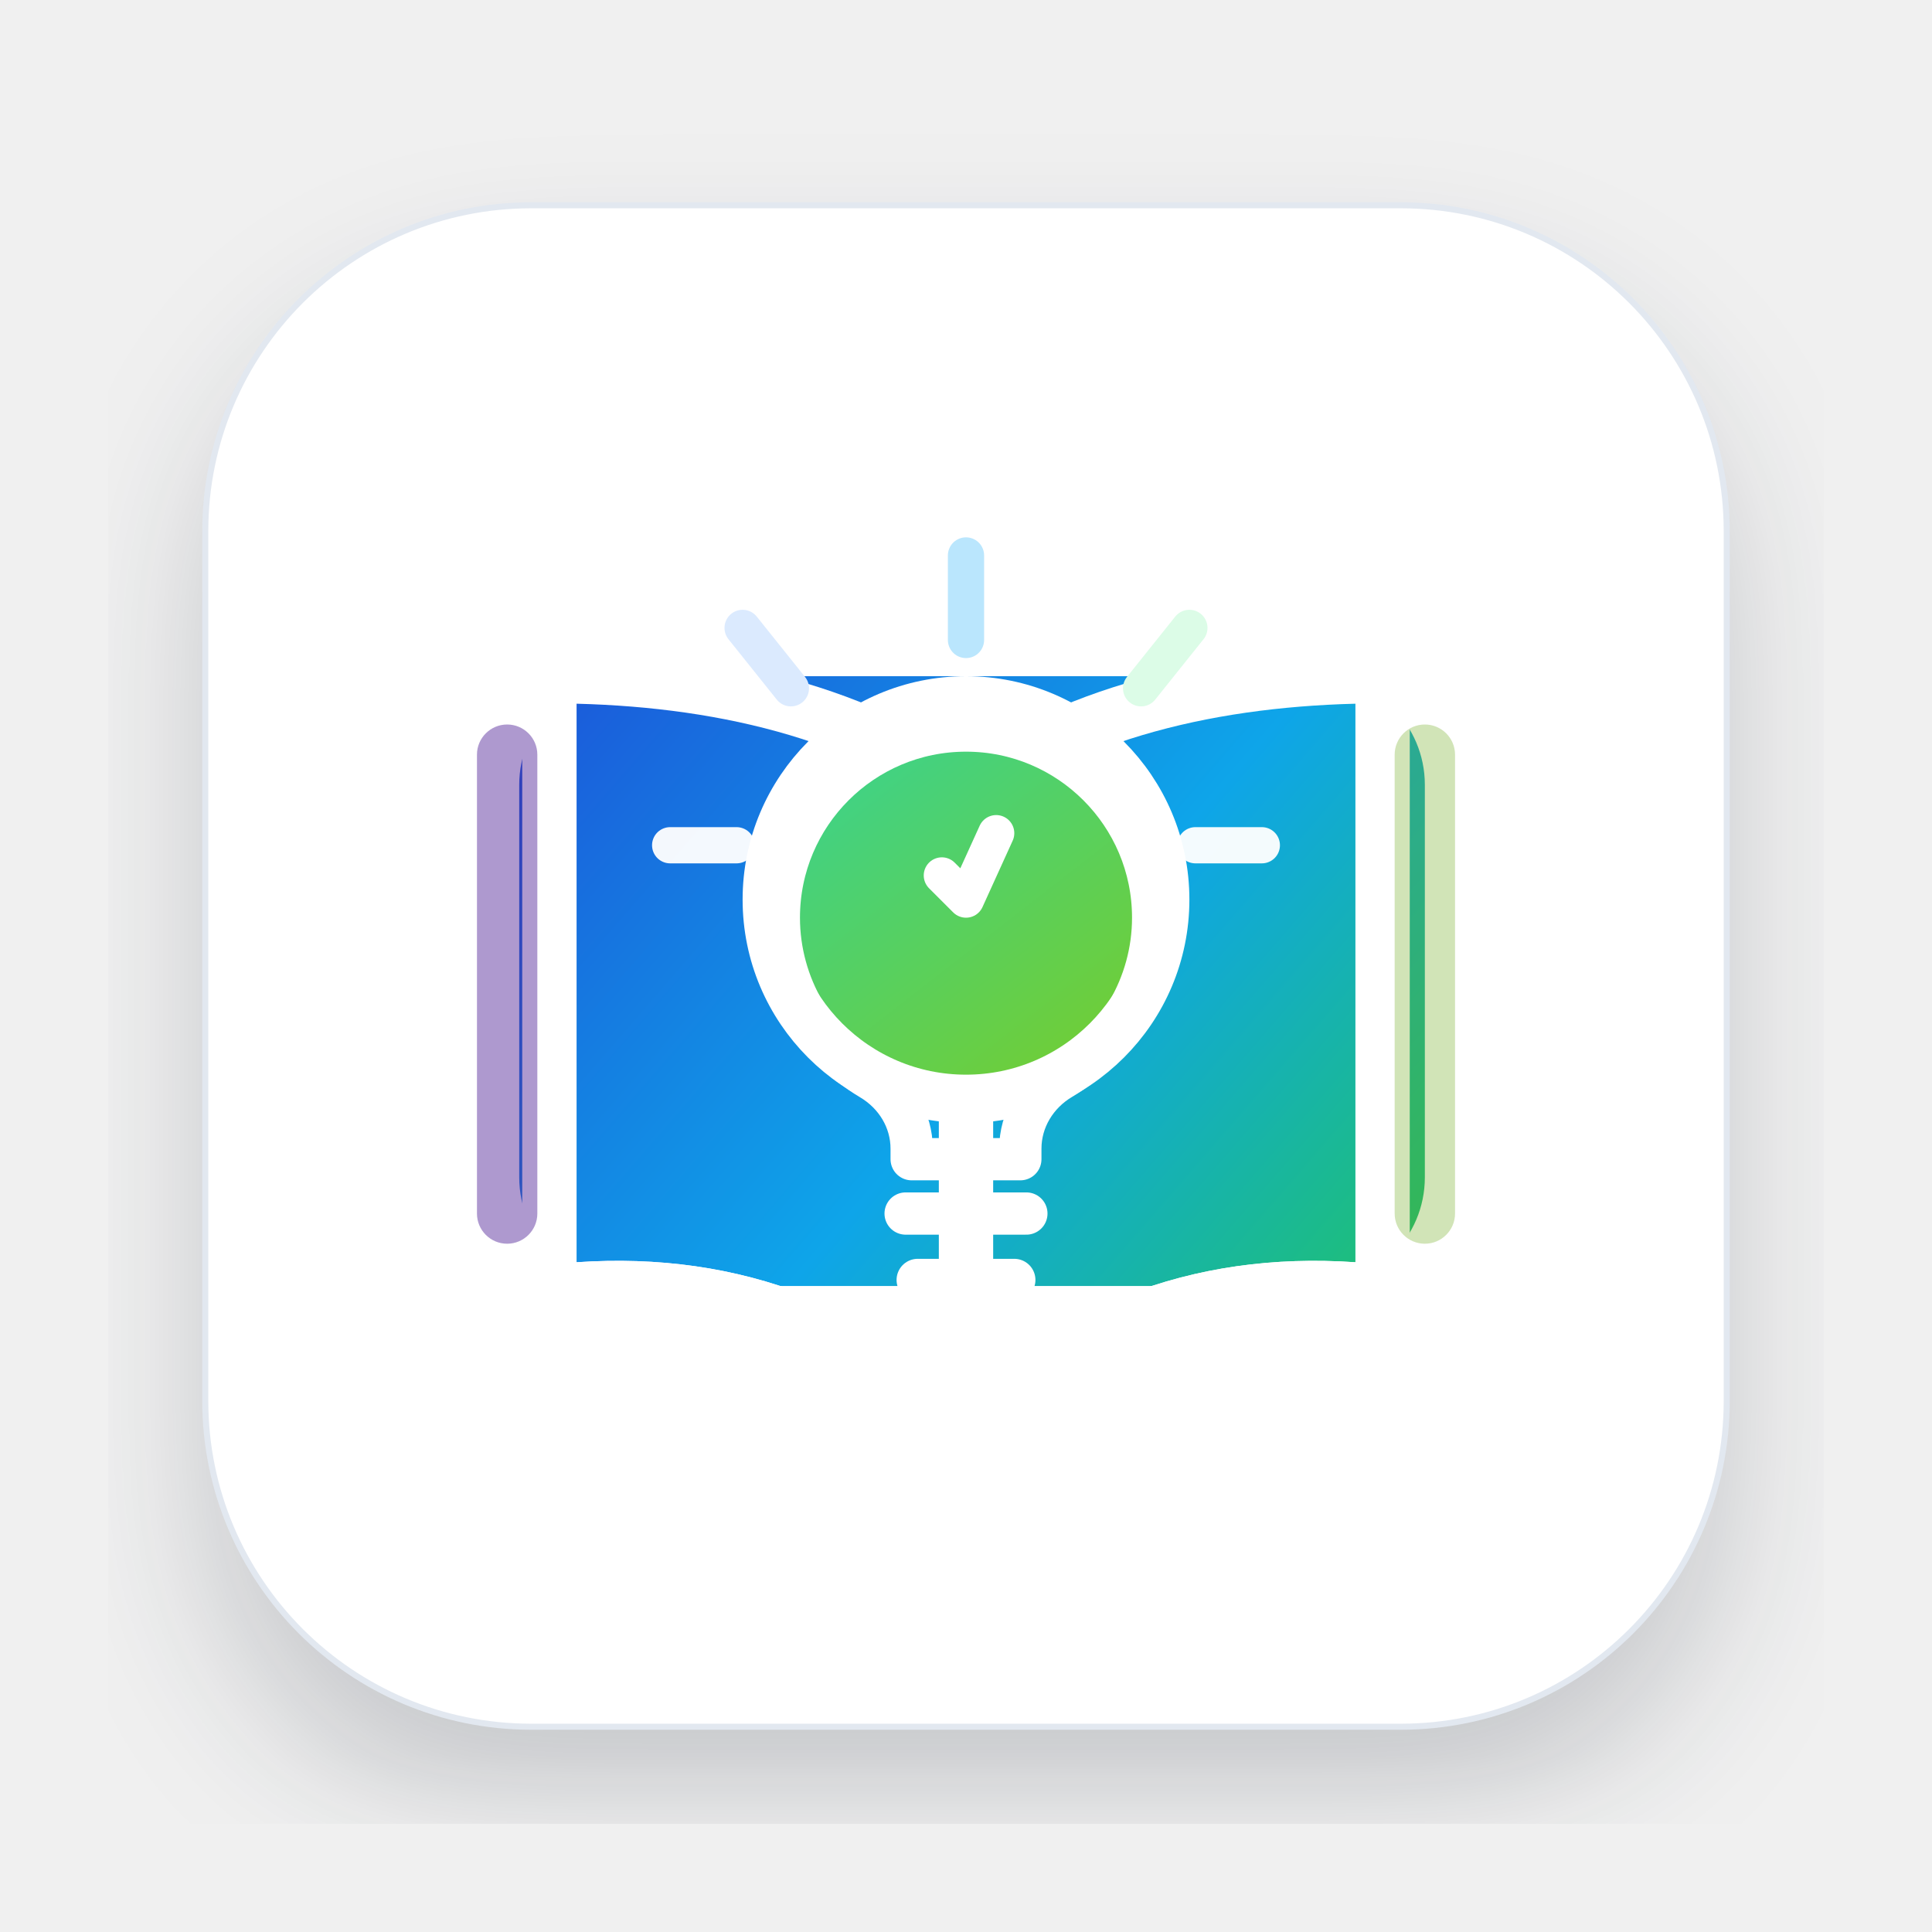
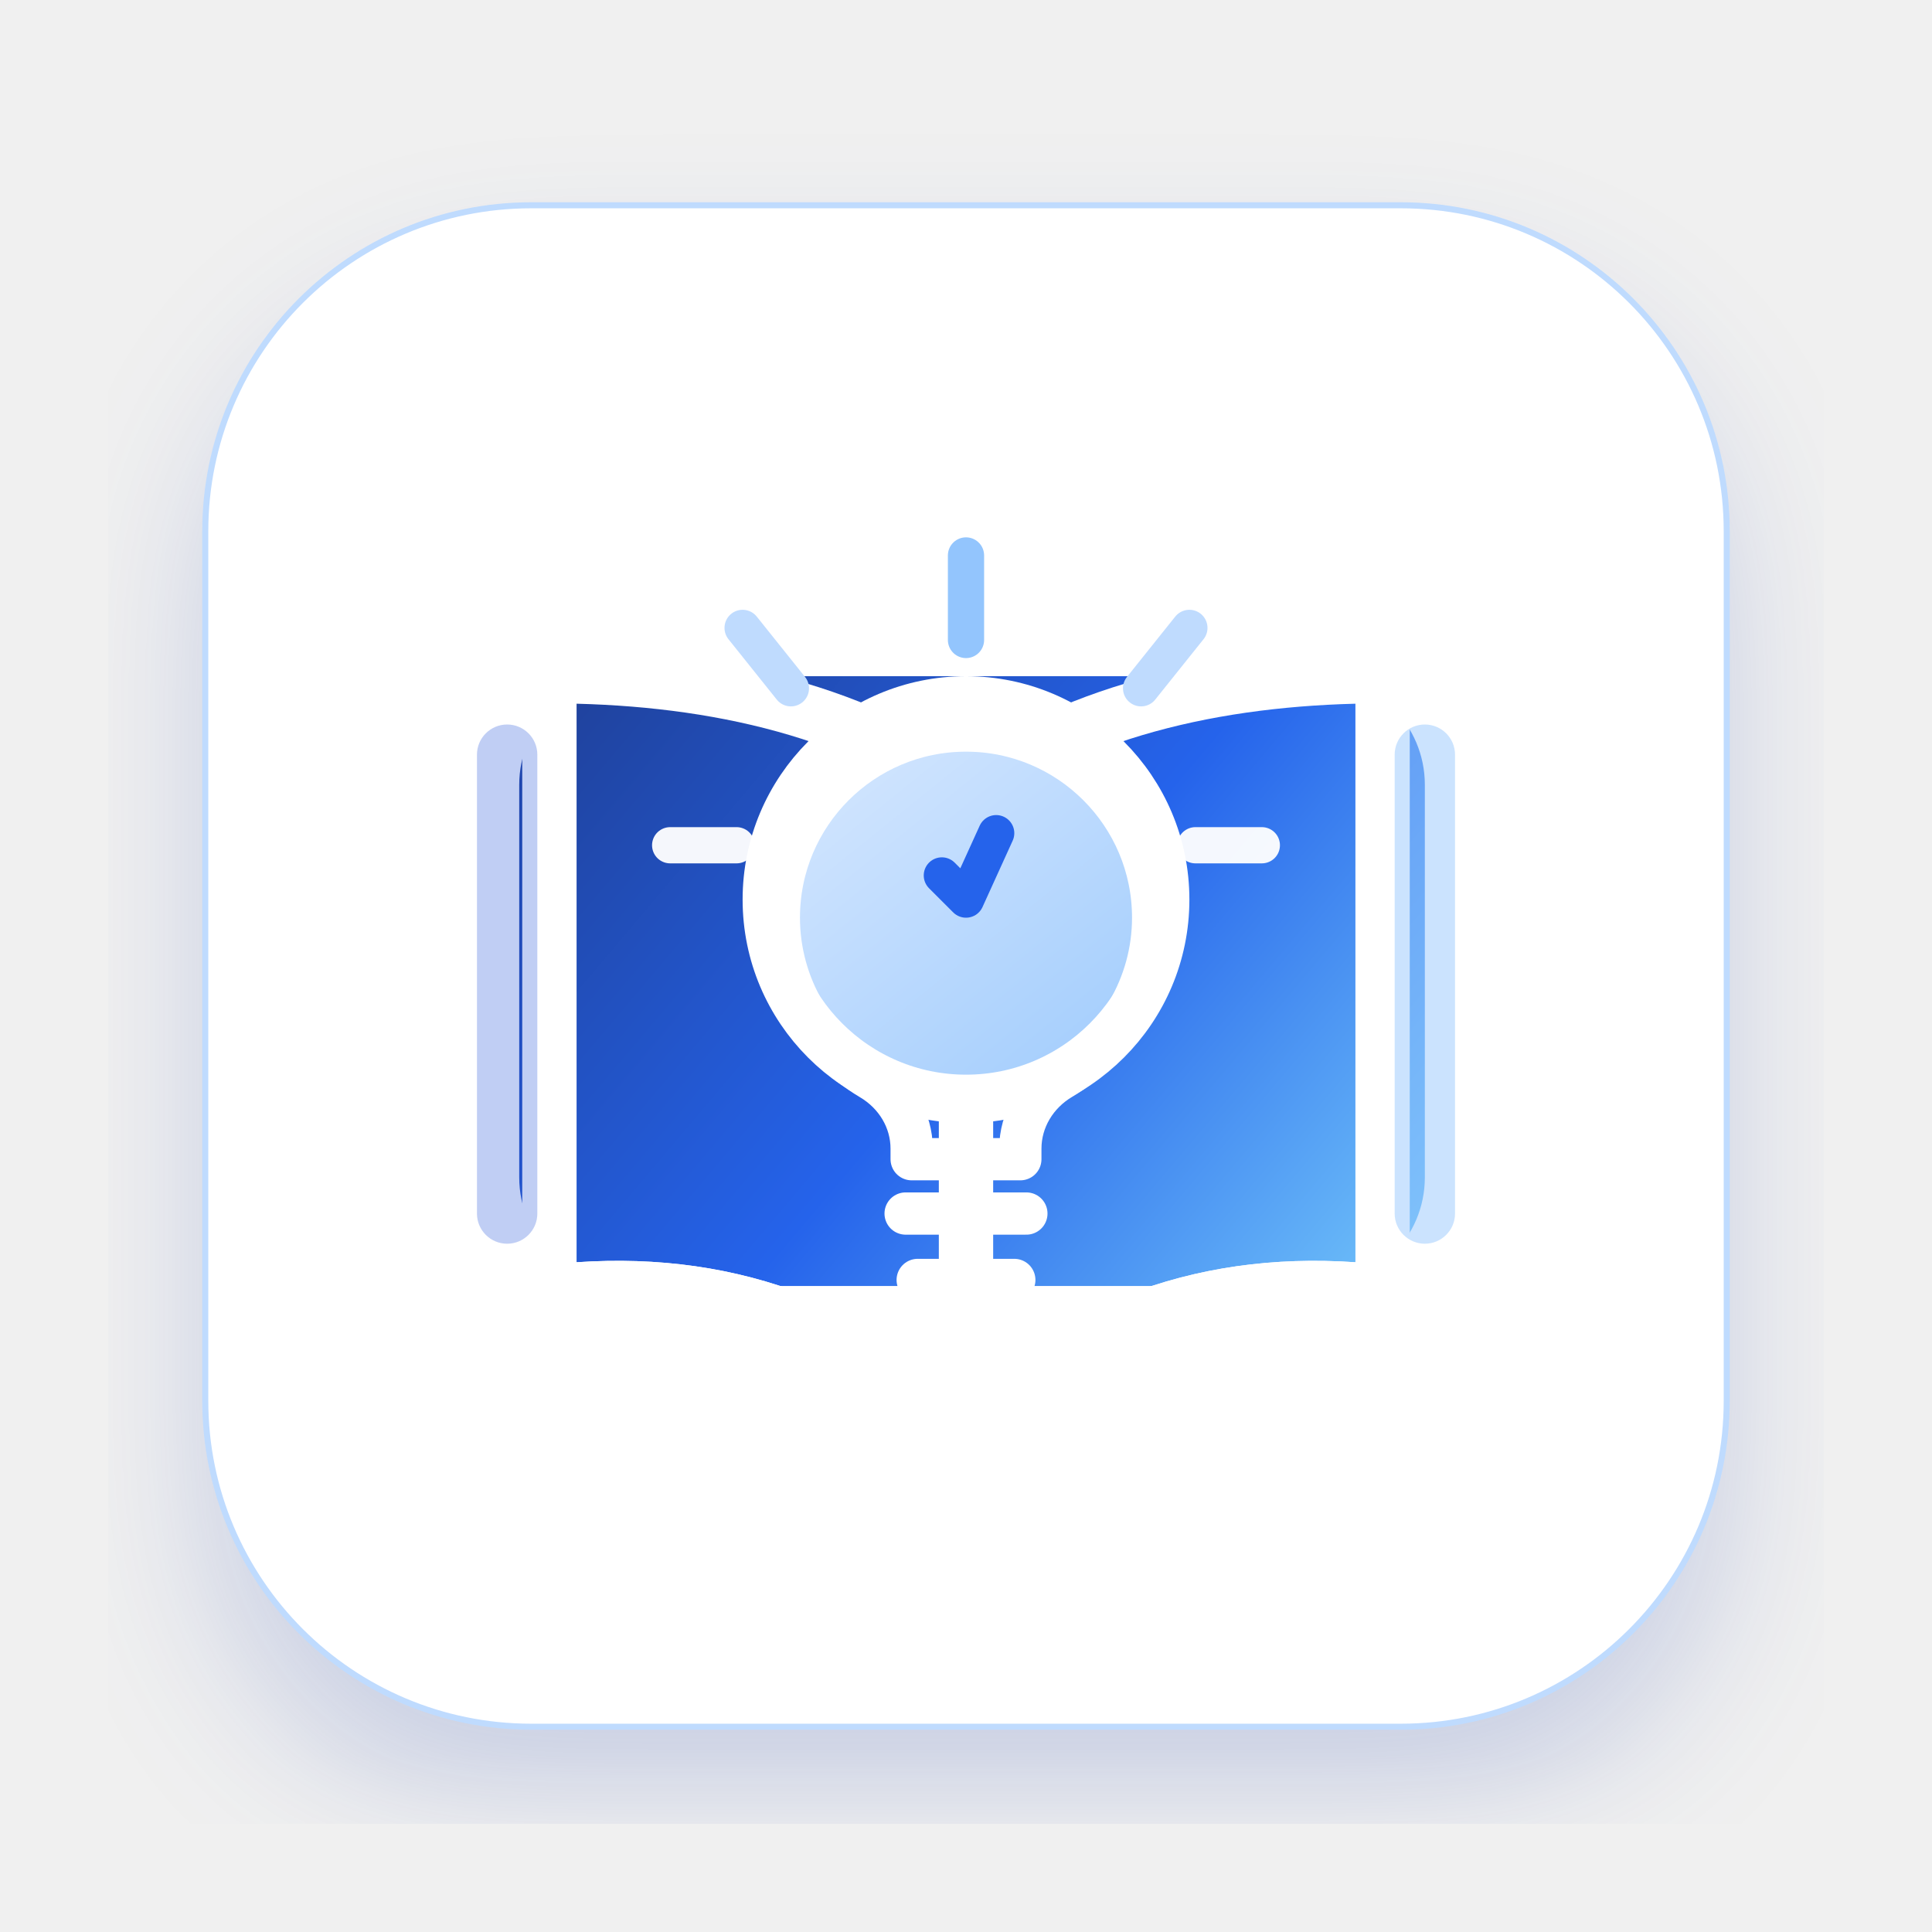
<svg xmlns="http://www.w3.org/2000/svg" width="320" height="320" viewBox="0 0 320 320" fill="none">
  <defs>
-     <linearGradient id="opeEducationalBook" x1="86" y1="98" x2="236" y2="228" gradientUnits="userSpaceOnUse">
-       <stop offset="0" stop-color="#1D4ED8" />
-       <stop offset="0.55" stop-color="#0EA5E9" />
-       <stop offset="1" stop-color="#22C55E" />
+     <linearGradient id="opeSchoolBook" x1="82" y1="98" x2="238" y2="230" gradientUnits="userSpaceOnUse">
+       <stop offset="0" stop-color="#1E3A8A" />
+       <stop offset="0.52" stop-color="#2563EB" />
+       <stop offset="1" stop-color="#7DD3FC" />
    </linearGradient>
-     <linearGradient id="opeEducationalBulb" x1="129" y1="117" x2="192" y2="198" gradientUnits="userSpaceOnUse">
-       <stop offset="0" stop-color="#34D399" />
-       <stop offset="1" stop-color="#84CC16" />
+     <linearGradient id="opeSchoolCore" x1="128" y1="117" x2="194" y2="199" gradientUnits="userSpaceOnUse">
+       <stop offset="0" stop-color="#DBEAFE" />
+       <stop offset="1" stop-color="#93C5FD" />
    </linearGradient>
-     <filter id="opeEducationalShadow" x="18" y="18" width="284" height="284" filterUnits="userSpaceOnUse" color-interpolation-filters="sRGB">
+     <filter id="opeSchoolShadow" x="18" y="18" width="284" height="284" filterUnits="userSpaceOnUse" color-interpolation-filters="sRGB">
      <feFlood flood-opacity="0" result="BackgroundImageFix" />
      <feColorMatrix in="SourceAlpha" type="matrix" values="0 0 0 0 0 0 0 0 0 0 0 0 0 0 0 0 0 0 127 0" result="hardAlpha" />
-       <feOffset dx="0" dy="14" />
+       <feOffset dy="14" />
      <feGaussianBlur stdDeviation="12" />
-       <feColorMatrix type="matrix" values="0 0 0 0 0.059 0 0 0 0 0.094 0 0 0 0 0.161 0 0 0 0.18 0" />
+       <feColorMatrix type="matrix" values="0 0 0 0 0.118 0 0 0 0 0.251 0 0 0 0 0.678 0 0 0 0.18 0" />
      <feBlend mode="normal" in2="BackgroundImageFix" result="effect1_dropShadow_1_1" />
      <feBlend mode="normal" in="SourceGraphic" in2="effect1_dropShadow_1_1" result="shape" />
    </filter>
  </defs>
-   <g filter="url(#opeEducationalShadow)">
+   <g filter="url(#opeSchoolShadow)">
    <rect x="34" y="34" width="252" height="252" rx="54" fill="#FFFFFF" />
-     <rect x="34" y="34" width="252" height="252" rx="54" stroke="#E2E8F0" />
+     <rect x="34" y="34" width="252" height="252" rx="54" stroke="#BFDBFE" />
  </g>
-   <rect x="86" y="112" width="150" height="101" rx="18" fill="url(#opeEducationalBook)" />
+   <rect x="86" y="112" width="150" height="101" rx="18" fill="url(#opeSchoolBook)" />
  <path d="M91 112C116 112 141 117 160 131C179 117 204 112 229 112V214C203 211 180 218 160 237C140 218 117 211 91 214V112Z" stroke="#FFFFFF" stroke-width="9" stroke-linejoin="round" />
  <path d="M160 131V237" stroke="#FFFFFF" stroke-width="9" stroke-linecap="round" />
  <path d="M91 214C117 211 140 218 160 237C180 218 203 211 229 214" stroke="#FFFFFF" stroke-width="9" stroke-linecap="round" stroke-linejoin="round" />
-   <rect x="79" y="120" width="10" height="86" rx="5" fill="#4C1D95" opacity="0.45" />
-   <rect x="231" y="120" width="10" height="86" rx="5" fill="#65A30D" opacity="0.3" />
-   <circle cx="160" cy="149" r="33" fill="url(#opeEducationalBulb)" stroke="#FFFFFF" stroke-width="8" />
+   <rect x="79" y="120" width="10" height="86" rx="5" fill="#1D4ED8" opacity="0.28" />
+   <rect x="231" y="120" width="10" height="86" rx="5" fill="#93C5FD" opacity="0.48" />
+   <circle cx="160" cy="149" r="33" fill="url(#opeSchoolCore)" stroke="#FFFFFF" stroke-width="8" />
  <path d="M160 121C142.879 121 129 134.879 129 152C129 163.267 135.132 173.327 144.25 178.741C148.386 181.196 151 185.508 151 190.25V192H169V190.25C169 185.481 171.62 181.143 175.791 178.665C184.885 173.261 191 163.219 191 152C191 134.879 177.121 121 160 121Z" stroke="#FFFFFF" stroke-width="7" stroke-linecap="round" stroke-linejoin="round" />
  <path d="M150 201H170" stroke="#FFFFFF" stroke-width="7" stroke-linecap="round" />
  <path d="M152 212H168" stroke="#FFFFFF" stroke-width="7" stroke-linecap="round" />
-   <path d="M156 145L160 149L165 138" stroke="#FFFFFF" stroke-width="6" stroke-linecap="round" stroke-linejoin="round" />
-   <path d="M160 92V106" stroke="#BAE6FD" stroke-width="6" stroke-linecap="round" />
-   <path d="M123 104L131 114" stroke="#DBEAFE" stroke-width="6" stroke-linecap="round" />
-   <path d="M197 104L189 114" stroke="#DCFCE7" stroke-width="6" stroke-linecap="round" />
+   <path d="M156 145L160 149L165 138" stroke="#2563EB" stroke-width="6" stroke-linecap="round" stroke-linejoin="round" />
+   <path d="M160 92V106" stroke="#93C5FD" stroke-width="6" stroke-linecap="round" />
+   <path d="M123 104L131 114" stroke="#BFDBFE" stroke-width="6" stroke-linecap="round" />
+   <path d="M197 104L189 114" stroke="#BFDBFE" stroke-width="6" stroke-linecap="round" />
  <path d="M111 140H122" stroke="#FFFFFF" stroke-width="6" stroke-linecap="round" opacity="0.95" />
  <path d="M198 140H209" stroke="#FFFFFF" stroke-width="6" stroke-linecap="round" opacity="0.95" />
</svg>
